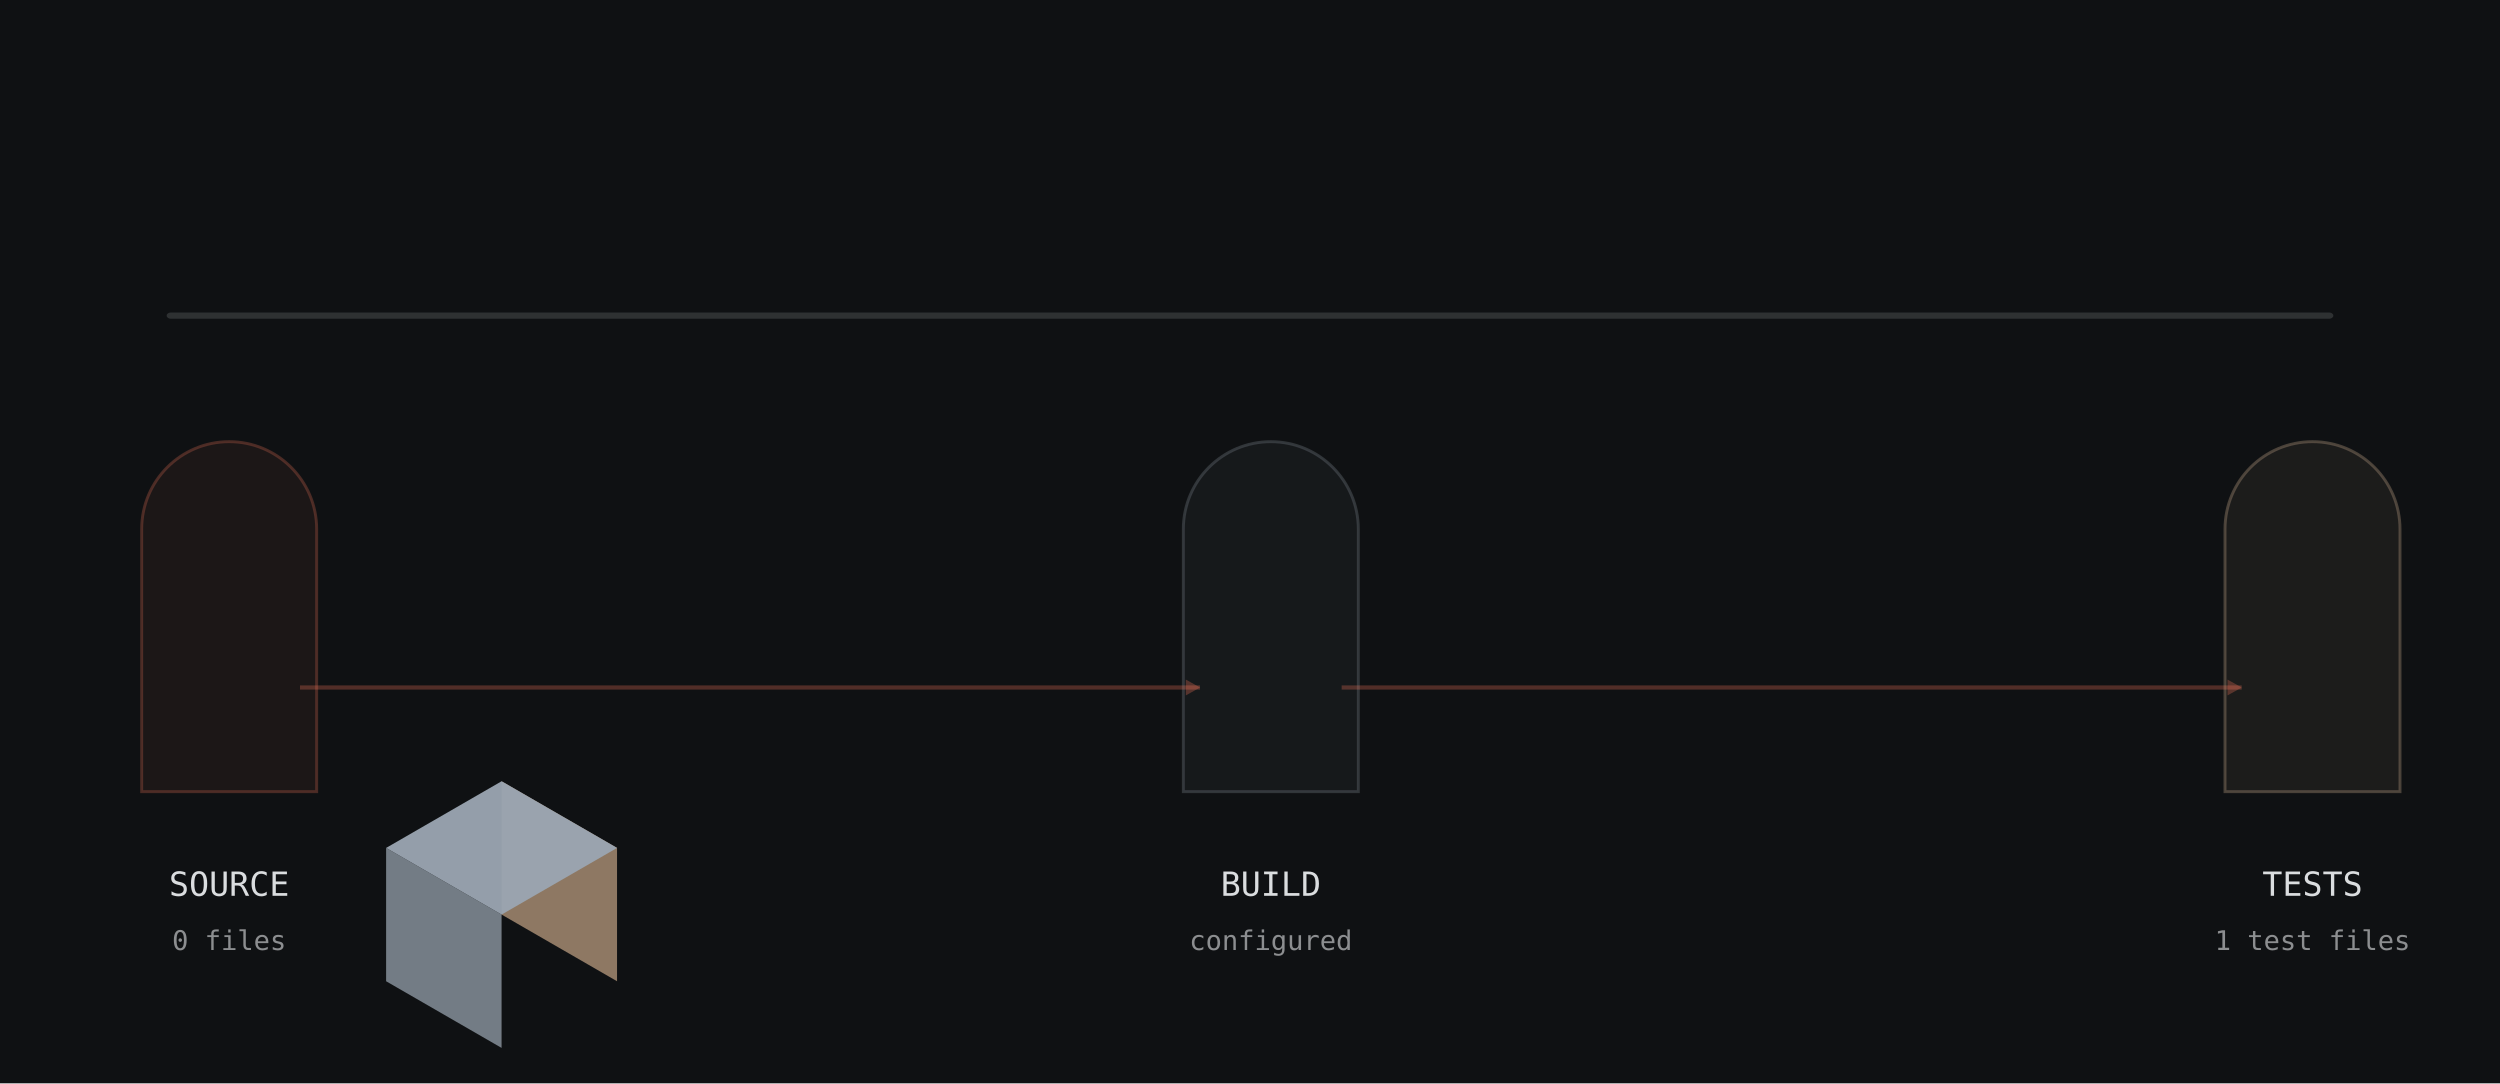
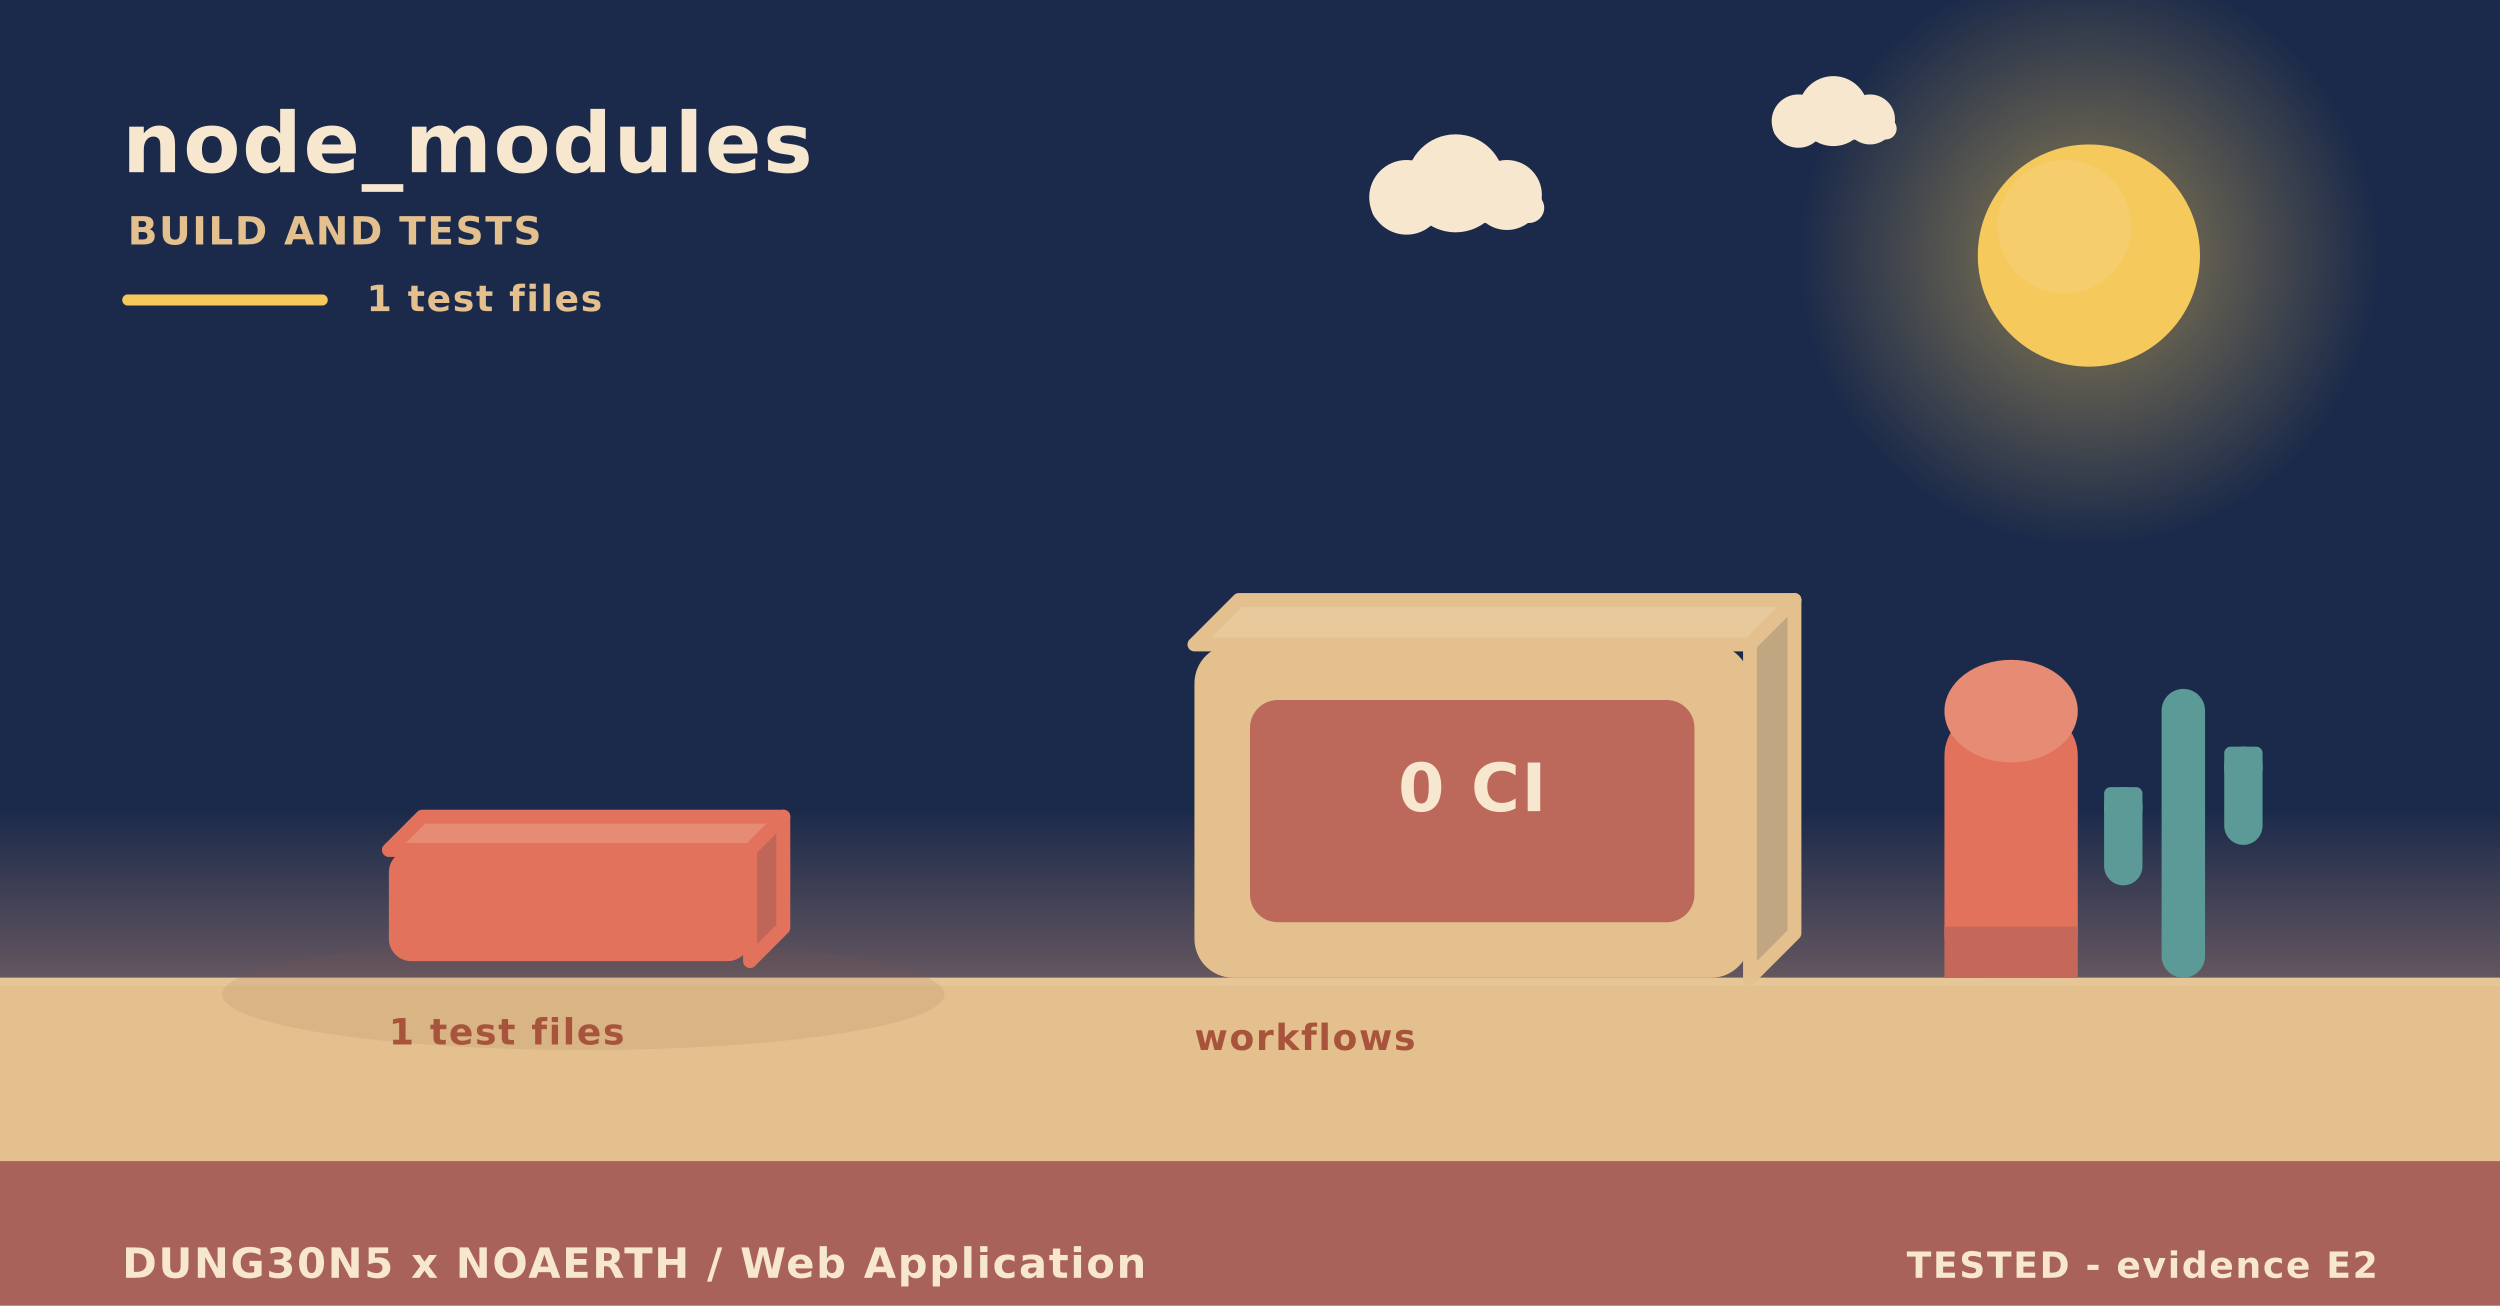
- <svg xmlns="http://www.w3.org/2000/svg" viewBox="0 0 1200 520" width="1200" height="520" role="img" aria-label="node_modules build evidence">
-   <rect width="1200" height="520" fill="#0f1113" />
-   <defs>
-     <linearGradient id="gb" x1="0" y1="0" x2="1" y2="1">
-       <stop offset="0%" stop-color="#ff7a5c" />
-       <stop offset="100%" stop-color="#9aa5b1" />
-     </linearGradient>
-   </defs>
-   <rect x="80.00" y="150.00" width="1040.00" height="3.00" rx="2.00" fill="rgba(241,243,245,0.140)" opacity="1.00" />
-   <path d="M68.00,380.00 L68.00,254.00 A42.00,42.00 0 0 1 152.00,254.00 L152.00,380.00 Z" fill="rgba(255,122,92,0.100)" opacity="0.55" stroke="rgba(255,122,92,0.450)" stroke-width="1.4" />
-   <polygon points="-192.26,189.00 -136.83,221.00 -136.83,157.00 -192.26,125.00" fill="#947d67" opacity="0.95" />
-   <polygon points="-247.68,221.00 -192.26,253.00 -192.26,189.00 -247.68,157.00" fill="#78818a" opacity="0.95" />
-   <polygon points="-192.26,125.00 -136.83,157.00 -192.26,189.00 -247.68,157.00" fill="#ff7a5c" opacity="0.95" />
-   <text x="110" y="430" font-family="ui-monospace,Menlo,monospace" font-size="16" fill="rgba(241,243,245,0.900)" text-anchor="middle">SOURCE</text>
-   <text x="110" y="456" font-family="ui-monospace,Menlo,monospace" font-size="13" fill="rgba(241,243,245,0.550)" text-anchor="middle">0 files</text>
-   <path d="M568.00,380.00 L568.00,254.00 A42.00,42.00 0 0 1 652.00,254.00 L652.00,380.00 Z" fill="rgba(154,165,177,0.100)" opacity="0.55" stroke="rgba(154,165,177,0.450)" stroke-width="1.4" />
-   <polygon points="240.76,439.00 296.18,471.00 296.18,407.00 240.76,375.00" fill="#947d67" opacity="0.95" />
-   <polygon points="185.33,471.00 240.76,503.00 240.76,439.00 185.33,407.00" fill="#78818a" opacity="0.95" />
-   <polygon points="240.76,375.00 296.18,407.00 240.76,439.00 185.33,407.00" fill="#9aa5b1" opacity="0.95" />
-   <text x="610" y="430" font-family="ui-monospace,Menlo,monospace" font-size="16" fill="rgba(241,243,245,0.900)" text-anchor="middle">BUILD</text>
-   <text x="610" y="456" font-family="ui-monospace,Menlo,monospace" font-size="13" fill="rgba(241,243,245,0.550)" text-anchor="middle">configured</text>
-   <line x1="144.00" y1="330.00" x2="576.00" y2="330.00" stroke="rgba(255,122,92,0.500)" stroke-width="2.00" opacity="0.55" />
-   <polygon points="576.00,330.00 569.20,326.20 569.20,333.80" fill="rgba(255,122,92,0.500)" opacity="0.55" />
-   <path d="M1068.00,380.00 L1068.00,254.00 A42.00,42.00 0 0 1 1152.00,254.00 L1152.00,380.00 Z" fill="rgba(255,216,177,0.100)" opacity="0.55" stroke="rgba(255,216,177,0.450)" stroke-width="1.4" />
-   <polygon points="673.77,689.00 729.19,721.00 729.19,657.00 673.77,625.00" fill="#947d67" opacity="0.95" />
-   <polygon points="618.34,721.00 673.77,753.00 673.77,689.00 618.34,657.00" fill="#78818a" opacity="0.95" />
-   <polygon points="673.77,625.00 729.19,657.00 673.77,689.00 618.34,657.00" fill="#ffd8b1" opacity="0.95" />
-   <text x="1110" y="430" font-family="ui-monospace,Menlo,monospace" font-size="16" fill="rgba(241,243,245,0.900)" text-anchor="middle">TESTS</text>
-   <text x="1110" y="456" font-family="ui-monospace,Menlo,monospace" font-size="13" fill="rgba(241,243,245,0.550)" text-anchor="middle">1 test files</text>
-   <line x1="644.00" y1="330.00" x2="1076.00" y2="330.00" stroke="rgba(255,122,92,0.500)" stroke-width="2.00" opacity="0.55" />
-   <polygon points="1076.00,330.00 1069.20,326.20 1069.20,333.80" fill="rgba(255,122,92,0.500)" opacity="0.55" />
+ <svg xmlns="http://www.w3.org/2000/svg" width="900" height="470" viewBox="0 0 900 470" role="img" aria-label="node_modules - how it is verified">
+   <linearGradient id="skyb" x1="0" y1="0" x2="0" y2="1">
+     <stop offset="0" stop-color="#1b2a4a" />
+     <stop offset="0.62" stop-color="#1b2a4a" />
+     <stop offset="1" stop-color="#f3ad8a" />
+   </linearGradient>
+   <rect width="900" height="470" fill="url(#skyb)" />
+   <radialGradient id="sunb">
+     <stop offset="0.35" stop-color="#f5c95c" stop-opacity="0.34" />
+     <stop offset="1" stop-color="#f5c95c" stop-opacity="0" />
+   </radialGradient>
+   <circle cx="752" cy="92" r="104" fill="url(#sunb)" />
+   <circle cx="752" cy="92" r="40" fill="#f5c95c" />
+   <circle cx="743.2" cy="81.6" r="24" fill="#f5d27e" opacity="0.5" />
+   <g>
+     <circle cx="524" cy="66" r="17.64" fill="#f6e7ce" />
+     <circle cx="506.36" cy="71.04" r="13.44" fill="#f6e7ce" />
+     <circle cx="542.48" cy="70.2" r="12.6" fill="#f6e7ce" />
+     <rect x="493.76" y="69.36" width="62.16" height="10.92" rx="5.46" fill="#f6e7ce" />
+   </g>
+   <g>
+     <circle cx="660" cy="40" r="12.6" fill="#f6e7ce" />
+     <circle cx="647.4" cy="43.6" r="9.6" fill="#f6e7ce" />
+     <circle cx="673.2" cy="43" r="9" fill="#f6e7ce" />
+     <rect x="638.4" y="42.4" width="44.4" height="7.8" rx="3.9" fill="#f6e7ce" />
+   </g>
+   <rect x="0" y="352" width="900" height="118" fill="#e3c08d" />
+   <rect x="0" y="352" width="900" height="3" fill="#e6c596" />
+   <text x="44" y="62" font-family="Verdana,DejaVu Sans,sans-serif" font-size="30" font-weight="700" letter-spacing="0.6" fill="#f6e7ce" text-anchor="start">node_modules</text>
+   <text x="46" y="88" font-family="Verdana,DejaVu Sans,sans-serif" font-size="14" font-weight="700" letter-spacing="0.6" fill="#e3c08d" text-anchor="start">BUILD AND TESTS</text>
+   <rect x="44" y="106" width="74" height="4" rx="2" fill="#f5c95c" />
+   <text x="132" y="112" font-family="Verdana,DejaVu Sans,sans-serif" font-size="13" font-weight="700" letter-spacing="0.6" fill="#e3c08d" text-anchor="start">1 test files</text>
+   <ellipse cx="210" cy="358" rx="130" ry="20" fill="rgba(138,90,68,0.11)" />
+   <path d="M140,306 L270,306 L282,294 L152,294 Z" fill="#e68c74" stroke="#e2725b" stroke-width="5" stroke-linejoin="round" />
+   <path d="M270,306 L282,294 L282,334 L270,346 Z" fill="#c06658" stroke="#e2725b" stroke-width="5" stroke-linejoin="round" />
+   <rect x="140" y="306" width="130" height="40" rx="8" fill="#e2725b" />
+   <text x="140" y="376" font-family="Verdana,DejaVu Sans,sans-serif" font-size="13" font-weight="700" letter-spacing="0.6" fill="#a8543c" text-anchor="start">1 test files</text>
+   <path d="M430,232 L630,232 L646,216 L446,216 Z" fill="#e7c99b" stroke="#e3c08d" stroke-width="5" stroke-linejoin="round" />
+   <path d="M630,232 L646,216 L646,336 L630,352 Z" fill="#c1a682" stroke="#e3c08d" stroke-width="5" stroke-linejoin="round" />
+   <rect x="430" y="232" width="200" height="120" rx="14" fill="#e3c08d" />
+   <rect x="450" y="252" width="160" height="80" rx="10" fill="#ba6458" opacity="0.94" />
+   <text x="530" y="292" font-family="Verdana,DejaVu Sans,sans-serif" font-size="24" font-weight="700" letter-spacing="0.6" fill="#f6e7ce" text-anchor="middle">0 CI</text>
+   <text x="430" y="378" font-family="Verdana,DejaVu Sans,sans-serif" font-size="13" font-weight="700" letter-spacing="0.6" fill="#a8543c" text-anchor="start">workflows</text>
+   <rect x="700" y="256" width="48" height="96" rx="16" fill="#e2725b" />
+   <ellipse cx="724" cy="256" rx="24" ry="18.46" fill="#e68c74" />
+   <rect x="700" y="333.54" width="48" height="18.46" fill="#c66859" />
+   <rect x="778.18" y="248" width="15.64" height="104" rx="7.82" fill="#5b9a97" />
+   <rect x="757.48" y="283.36" width="13.8" height="35.36" rx="6.9" fill="#5b9a97" />
+   <rect x="757.48" y="283.36" width="13.8" height="10.4" rx="2.3" fill="#5b9a97" />
+   <rect x="800.72" y="268.8" width="13.8" height="35.36" rx="6.9" fill="#5b9a97" />
+   <rect x="800.72" y="268.8" width="13.8" height="10.4" rx="2.3" fill="#5b9a97" />
+   <rect x="0" y="418" width="900" height="52" rx="0" fill="#a65c56" opacity="0.94" />
+   <text x="44" y="460" font-family="Verdana,DejaVu Sans,sans-serif" font-size="15" font-weight="700" letter-spacing="0.6" fill="#f6e7ce" text-anchor="start">DUNG30N5 x NOAERTH  /  Web Application</text>
+   <text x="856" y="460" font-family="Verdana,DejaVu Sans,sans-serif" font-size="13" font-weight="700" letter-spacing="0.6" fill="#f6e7ce" text-anchor="end">TESTED  -  evidence E2</text>
</svg>
